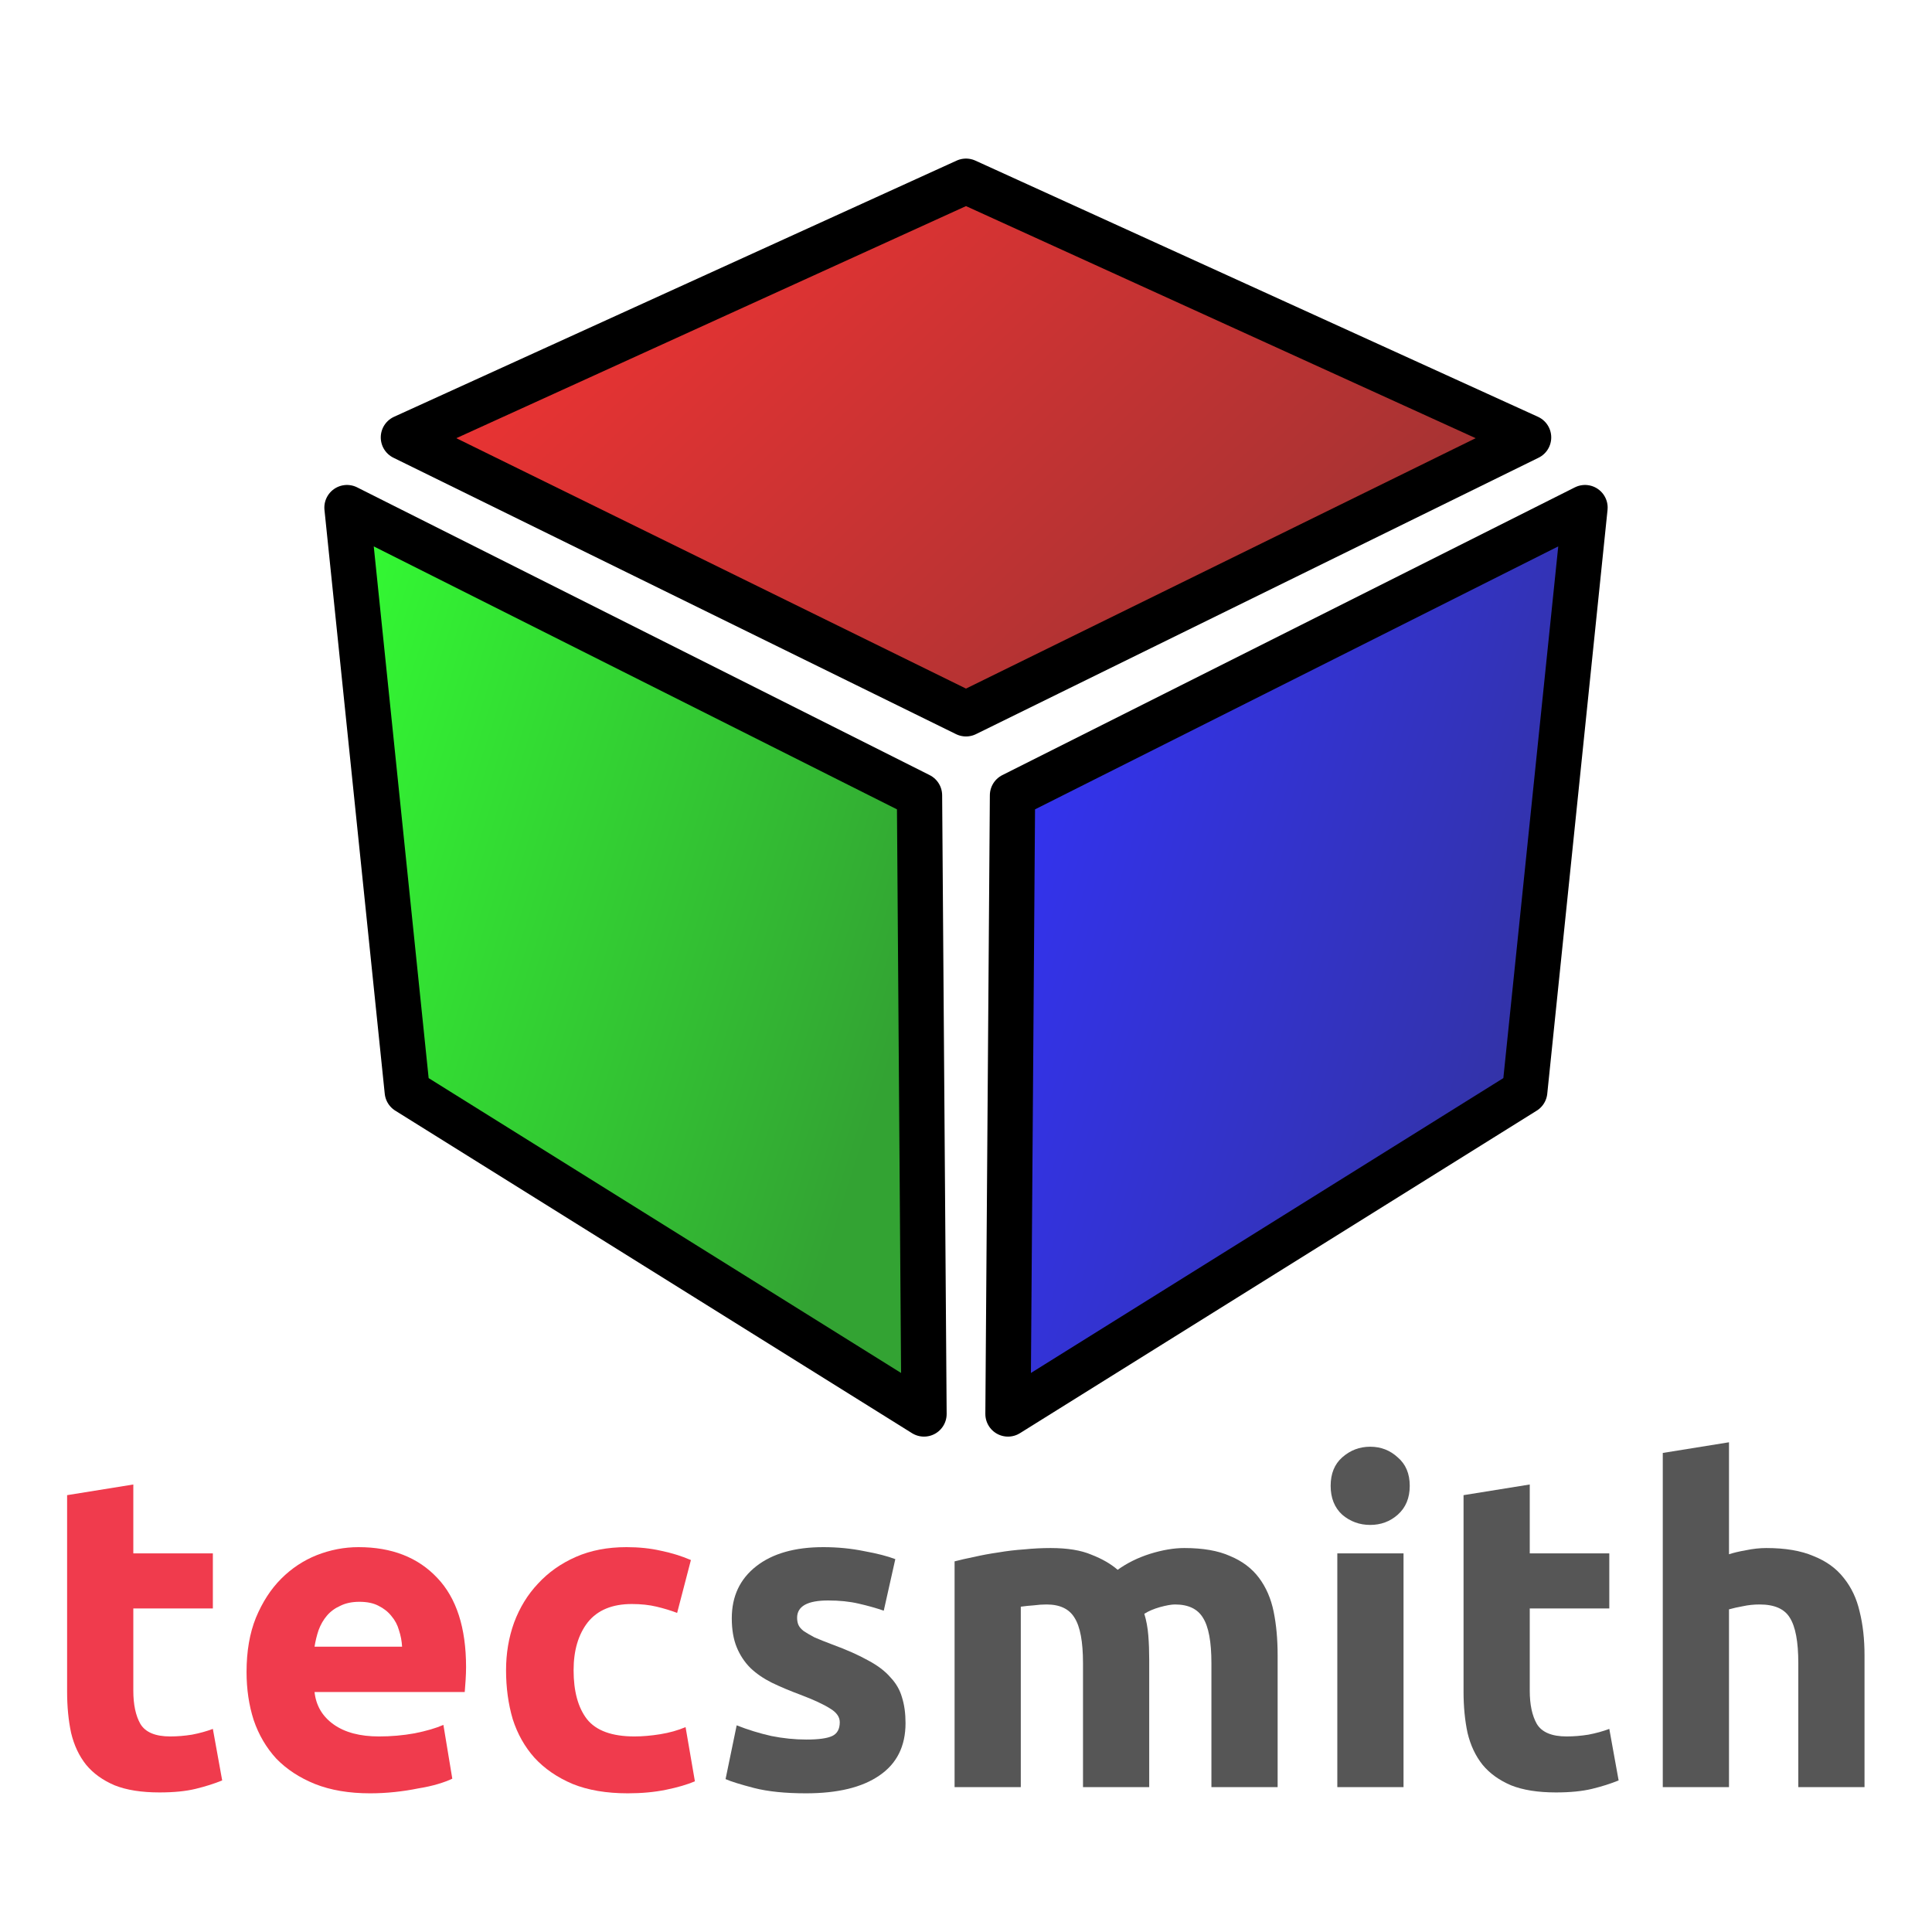
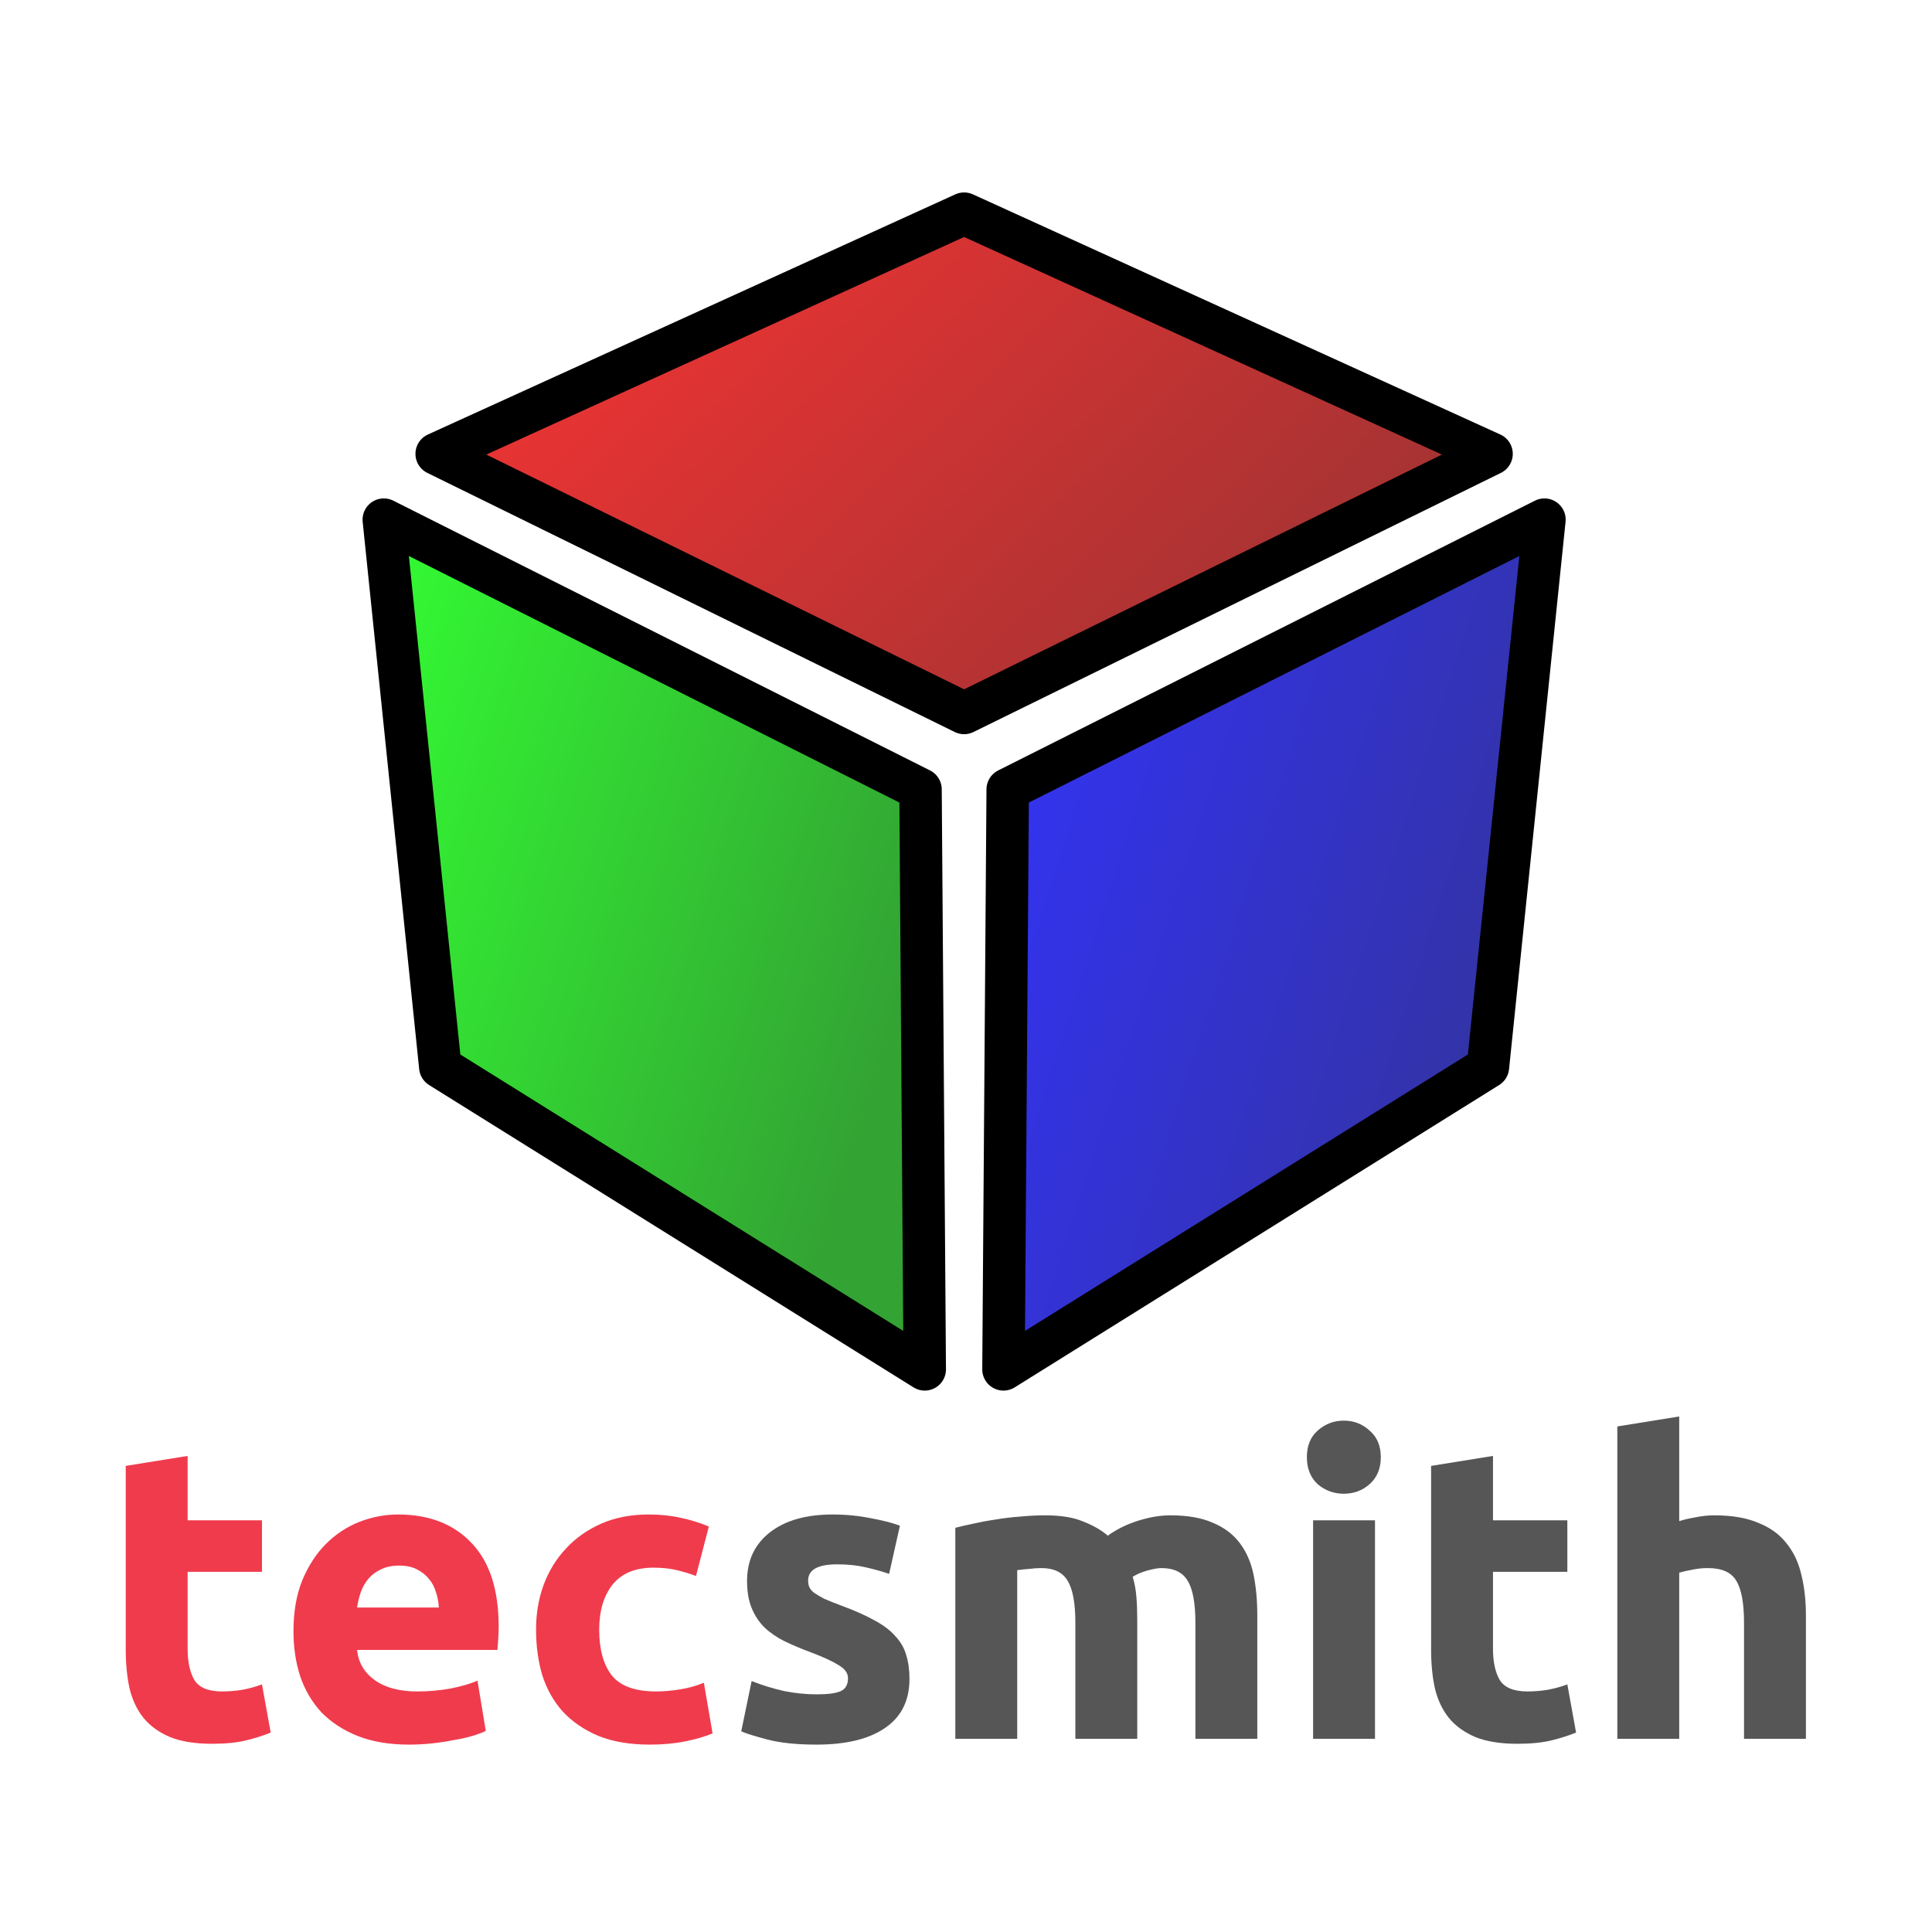
- <svg xmlns="http://www.w3.org/2000/svg" version="1.1" width="1536" height="1536">
+ <svg xmlns="http://www.w3.org/2000/svg" version="1.1" width="1024" height="1024">
  <defs>
    <linearGradient id="grad-red" x1="0%" y1="0%" x2="100%" y2="50%">
      <stop offset="0%" style="stop-color: #fb0000; stop-opacity: 0.8" />
      <stop offset="100%" style="stop-color: #8c0000; stop-opacity: 0.8" />
    </linearGradient>
    <linearGradient id="grad-green" x1="0%" y1="0%" x2="100%" y2="50%">
      <stop offset="0%" style="stop-color: #00fb00; stop-opacity: 0.8" />
      <stop offset="100%" style="stop-color: #008c00; stop-opacity: 0.8" />
    </linearGradient>
    <linearGradient id="grad-blue" x1="0%" y1="0%" x2="100%" y2="50%">
      <stop offset="0%" style="stop-color: #0000fb; stop-opacity: 0.8" />
      <stop offset="100%" style="stop-color: #00008c; stop-opacity: 0.8" />
    </linearGradient>
  </defs>
-   <path stroke="#000" stroke-width="36" fill="url(#grad-red)" d="M 768 567.501 L 1215.283 347.75 L 768 144.077 L 320.717 347.75 Z" stroke-linecap="round" stroke-linejoin="round" />
-   <path stroke="#000" stroke-width="36" fill="url(#grad-green)" d="M 731.034 632.32 L 275.866 403.558 L 323.789 867.738 L 734.618 1124.147 Z" stroke-linecap="round" stroke-linejoin="round" />
-   <path stroke="#000" stroke-width="36" fill="url(#grad-blue)" d="M 804.966 632.32 L 1260.134 403.558 L 1212.211 867.738 L 801.382 1124.147 Z" stroke-linecap="round" stroke-linejoin="round" />
-   <g style="fill-opacity:1;stroke-width:18;stroke-opacity:1">
-     <path fill="#f03b4d" d="m 53.353,1188.695 52.639,-8.479 0,54.758 63.237,0 0,43.807 -63.237,0 0,65.357 q 0,16.604 5.652,26.496 6.006,9.892 23.67,9.892 8.479,0 17.311,-1.413 9.185,-1.766 16.604,-4.593 l 7.419,40.98 q -9.539,3.886 -21.197,6.712 -11.658,2.826 -28.616,2.826 -21.55,0 -35.681,-5.652 -14.131,-6.006 -22.61,-16.251 -8.479,-10.598 -12.012,-25.436 -3.18,-14.838 -3.18,-32.855 l 0,-156.15 z" />
-     <path fill="#f03b4d" d="m 196.018,1329.301 q 0,-24.73 7.419,-43.1 7.772,-18.724 20.137,-31.089 12.365,-12.365 28.262,-18.724 16.251,-6.359 33.208,-6.359 39.567,0 62.531,24.376 22.963,24.023 22.963,71.009 0,4.593 -0.353,10.245 -0.353,5.299 -0.707,9.539 l -119.409,0 q 1.766,16.251 15.191,25.79 13.425,9.539 36.035,9.539 14.484,0 28.262,-2.473 14.131,-2.826 22.963,-6.712 l 7.066,42.747 q -4.239,2.12 -11.305,4.239 -7.066,2.12 -15.898,3.533 -8.479,1.766 -18.371,2.826 -9.892,1.06 -19.784,1.06 -25.083,0 -43.807,-7.419 -18.371,-7.419 -30.735,-20.137 -12.012,-13.071 -18.017,-30.735 -5.652,-17.664 -5.652,-38.154 z m 123.648,-20.137 q -0.353,-6.712 -2.473,-13.071 -1.766,-6.359 -6.006,-11.305 -3.886,-4.946 -10.245,-8.125 -6.006,-3.179 -15.191,-3.179 -8.832,0 -15.191,3.179 -6.359,2.826 -10.598,7.772 -4.239,4.946 -6.712,11.658 -2.12,6.359 -3.18,13.071 l 69.596,0 z" />
-     <path fill="#f03b4d" d="m 402.328,1327.887 q 0,-20.137 6.359,-37.801 6.712,-18.017 19.077,-31.089 12.365,-13.425 30.029,-21.197 17.664,-7.772 40.274,-7.772 14.838,0 27.203,2.826 12.365,2.473 24.023,7.419 l -10.952,42.04 q -7.419,-2.826 -16.251,-4.946 -8.832,-2.12 -19.784,-2.12 -23.316,0 -34.975,14.485 -11.305,14.484 -11.305,38.154 0,25.083 10.598,38.861 10.952,13.778 37.801,13.778 9.539,0 20.49,-1.766 10.952,-1.766 20.137,-5.652 l 7.419,43.1 q -9.185,3.886 -22.963,6.712 -13.778,2.826 -30.382,2.826 -25.436,0 -43.807,-7.419 -18.371,-7.772 -30.382,-20.843 -11.658,-13.071 -17.311,-30.735 -5.299,-18.017 -5.299,-38.861 z" />
-     <path fill="#565656" d="m 641.145,1382.999 q 14.484,0 20.49,-2.826 6.006,-2.826 6.006,-10.952 0,-6.359 -7.772,-10.952 -7.772,-4.946 -23.67,-10.952 -12.365,-4.593 -22.61,-9.539 -9.892,-4.946 -16.957,-11.658 -7.066,-7.066 -10.952,-16.604 -3.886,-9.539 -3.886,-22.963 0,-26.143 19.43,-41.334 19.43,-15.191 53.345,-15.191 16.957,0 32.502,3.18 15.544,2.826 24.73,6.359 l -9.185,40.98 q -9.185,-3.179 -20.137,-5.652 -10.598,-2.473 -24.023,-2.473 -24.73,0 -24.73,13.778 0,3.179 1.06,5.652 1.06,2.473 4.239,4.946 3.18,2.12 8.479,4.946 5.652,2.473 14.131,5.652 17.311,6.359 28.616,12.718 11.305,6.006 17.664,13.425 6.712,7.066 9.185,15.898 2.826,8.832 2.826,20.49 0,27.556 -20.844,41.687 -20.49,14.131 -58.291,14.131 -24.73,0 -41.334,-4.239 -16.251,-4.239 -22.61,-7.066 l 8.832,-42.747 q 13.425,5.299 27.556,8.479 14.131,2.826 27.909,2.826 z" />
-     <path fill="#565656" d="m 861.018,1322.235 q 0,-25.436 -6.712,-36.035 -6.359,-10.598 -22.257,-10.598 -4.946,0 -10.245,0.707 -5.299,0.353 -10.245,1.06 l 0,143.432 -52.639,0 0,-179.466 q 6.712,-1.766 15.544,-3.533 9.185,-2.12 19.077,-3.533 10.245,-1.766 20.844,-2.473 10.598,-1.06 20.844,-1.06 20.137,0 32.502,5.299 12.718,4.946 20.844,12.011 11.305,-8.125 25.789,-12.718 14.838,-4.593 27.203,-4.593 22.257,0 36.388,6.359 14.484,6.006 22.963,17.311 8.479,11.305 11.658,26.849 3.179,15.544 3.179,34.621 l 0,104.924 -52.639,0 0,-98.565 q 0,-25.436 -6.712,-36.035 -6.359,-10.598 -22.257,-10.598 -4.239,0 -12.012,2.12 -7.419,2.12 -12.365,5.299 2.473,8.126 3.18,17.311 0.707,8.832 0.707,19.077 l 0,101.391 -52.639,0 0,-98.565 z" />
-     <path fill="#565656" d="m 1115.848,1420.8 -52.639,0 0,-185.825 52.639,0 0,185.825 z m 4.946,-239.524 q 0,14.485 -9.539,22.963 -9.185,8.125 -21.903,8.125 -12.718,0 -22.257,-8.125 -9.185,-8.479 -9.185,-22.963 0,-14.485 9.185,-22.61 9.539,-8.479 22.257,-8.479 12.718,0 21.903,8.479 9.539,8.125 9.539,22.61 z" />
-     <path fill="#565656" d="m 1163.563,1188.695 52.639,-8.479 0,54.758 63.237,0 0,43.807 -63.237,0 0,65.357 q 0,16.604 5.652,26.496 6.006,9.892 23.67,9.892 8.479,0 17.311,-1.413 9.185,-1.766 16.604,-4.593 l 7.419,40.98 q -9.539,3.886 -21.197,6.712 -11.658,2.826 -28.616,2.826 -21.55,0 -35.681,-5.652 -14.131,-6.006 -22.61,-16.251 -8.479,-10.598 -12.011,-25.436 -3.179,-14.838 -3.179,-32.855 l 0,-156.15 z" />
-     <path fill="#565656" d="m 1321.96,1420.8 0,-265.666 52.639,-8.479 0,89.026 q 5.299,-1.766 13.425,-3.179 8.479,-1.766 16.251,-1.766 22.61,0 37.448,6.359 15.191,6.006 24.023,17.311 9.185,11.305 12.718,26.849 3.886,15.544 3.886,34.621 l 0,104.924 -52.639,0 0,-98.565 q 0,-25.436 -6.712,-36.035 -6.359,-10.598 -24.023,-10.598 -7.066,0 -13.425,1.413 -6.006,1.06 -10.952,2.473 l 0,141.312 -52.639,0 z" />
+   <path stroke="#000" stroke-width="22.5" fill="url(#grad-red)" d="M 511 377.888 L 790.552 240.544 L 511 113.248 L 231.448 240.544 Z" stroke-linecap="round" stroke-linejoin="round" />
+   <path stroke="#000" stroke-width="22.5" fill="url(#grad-green)" d="M 487.896 418.4 L 203.416 275.424 L 233.368 565.536 L 490.136 725.792 Z" stroke-linecap="round" stroke-linejoin="round" />
+   <path stroke="#000" stroke-width="22.5" fill="url(#grad-blue)" d="M 534.104 418.4 L 818.584 275.424 L 788.632 565.536 L 531.864 725.792 Z" stroke-linecap="round" stroke-linejoin="round" />
+   <g id="text">
+     <path d="m 66.64,776.955 32.804,-5.284 0,34.125 39.409,0 0,27.3 -39.409,0 0,40.73 q 0,10.348 3.523,16.512 3.743,6.164 14.751,6.164 5.284,0 10.788,-0.881 5.724,-1.101 10.348,-2.862 l 4.623,25.539 q -5.944,2.422 -13.21,4.183 -7.265,1.761 -17.833,1.761 -13.43,0 -22.236,-3.523 -8.806,-3.743 -14.09,-10.127 -5.284,-6.605 -7.485,-15.852 -1.981,-9.247 -1.981,-20.475 l 0,-97.311 z" stroke="none" fill="#f03b4d" />
+     <path d="m 155.547,864.579 q 0,-15.411 4.623,-26.86 4.844,-11.668 12.549,-19.374 7.706,-7.706 17.613,-11.668 10.127,-3.963 20.695,-3.963 24.658,0 38.968,15.191 14.31,14.971 14.31,44.252 0,2.862 -0.22,6.385 -0.22,3.302 -0.44,5.944 l -74.414,0 q 1.101,10.127 9.467,16.072 8.366,5.944 22.456,5.944 9.027,0 17.613,-1.541 8.806,-1.761 14.31,-4.183 l 4.403,26.639 q -2.642,1.321 -7.045,2.642 -4.403,1.321 -9.907,2.202 -5.284,1.101 -11.448,1.761 -6.164,0.66 -12.329,0.66 -15.631,0 -27.3,-4.623 -11.448,-4.623 -19.154,-12.549 -7.485,-8.146 -11.228,-19.154 -3.523,-11.008 -3.523,-23.777 z m 77.056,-12.549 q -0.22,-4.183 -1.541,-8.146 -1.101,-3.963 -3.743,-7.045 -2.422,-3.082 -6.385,-5.064 -3.743,-1.981 -9.467,-1.981 -5.504,0 -9.467,1.981 -3.963,1.761 -6.605,4.844 -2.642,3.082 -4.183,7.265 -1.321,3.963 -1.981,8.146 l 43.372,0 z" stroke="none" fill="#f03b4d" />
+     <path d="m 284.117,863.698 q 0,-12.549 3.963,-23.557 4.183,-11.228 11.889,-19.374 7.706,-8.366 18.714,-13.21 11.008,-4.844 25.098,-4.844 9.247,0 16.952,1.761 7.706,1.541 14.971,4.623 l -6.825,26.199 q -4.623,-1.761 -10.127,-3.082 -5.504,-1.321 -12.329,-1.321 -14.531,0 -21.796,9.027 -7.045,9.027 -7.045,23.777 0,15.631 6.605,24.218 6.825,8.586 23.557,8.586 5.944,0 12.769,-1.101 6.825,-1.101 12.549,-3.523 l 4.623,26.86 q -5.724,2.422 -14.31,4.183 -8.586,1.761 -18.934,1.761 -15.852,0 -27.3,-4.623 -11.448,-4.844 -18.934,-12.989 -7.265,-8.146 -10.788,-19.154 -3.302,-11.228 -3.302,-24.218 z" stroke="none" fill="#f03b4d" />
+     <path d="m 432.945,898.043 q 9.027,0 12.769,-1.761 3.743,-1.761 3.743,-6.825 0,-3.963 -4.844,-6.825 -4.844,-3.082 -14.751,-6.825 -7.706,-2.862 -14.09,-5.944 -6.164,-3.082 -10.568,-7.265 -4.403,-4.403 -6.825,-10.348 -2.422,-5.944 -2.422,-14.31 0,-16.292 12.109,-25.759 12.109,-9.467 33.244,-9.467 10.568,0 20.255,1.981 9.687,1.761 15.411,3.963 l -5.724,25.539 q -5.724,-1.981 -12.549,-3.523 -6.605,-1.541 -14.971,-1.541 -15.411,0 -15.411,8.586 0,1.981 0.66,3.523 0.66,1.541 2.642,3.082 1.981,1.321 5.284,3.082 3.523,1.541 8.806,3.523 10.788,3.963 17.833,7.926 7.045,3.743 11.008,8.366 4.183,4.403 5.724,9.907 1.761,5.504 1.761,12.769 0,17.172 -12.989,25.979 -12.769,8.806 -36.326,8.806 -15.411,0 -25.759,-2.642 -10.127,-2.642 -14.09,-4.403 l 5.504,-26.639 q 8.366,3.302 17.172,5.284 8.806,1.761 17.393,1.761 z" stroke="none" fill="#565656" />
+     <path d="m 569.967,860.175 q 0,-15.852 -4.183,-22.456 -3.963,-6.605 -13.87,-6.605 -3.082,0 -6.385,0.44 -3.302,0.22 -6.385,0.66 l 0,89.385 -32.804,0 0,-111.841 q 4.183,-1.101 9.687,-2.202 5.724,-1.321 11.889,-2.202 6.385,-1.101 12.989,-1.541 6.605,-0.66 12.989,-0.66 12.549,0 20.255,3.302 7.926,3.082 12.989,7.485 7.045,-5.064 16.072,-7.926 9.247,-2.862 16.952,-2.862 13.87,0 22.676,3.963 9.027,3.743 14.31,10.788 5.284,7.045 7.265,16.732 1.981,9.687 1.981,21.576 l 0,65.388 -32.804,0 0,-61.425 q 0,-15.852 -4.183,-22.456 -3.963,-6.605 -13.87,-6.605 -2.642,0 -7.485,1.321 -4.623,1.321 -7.706,3.302 1.541,5.064 1.981,10.788 0.44,5.504 0.44,11.889 l 0,63.186 -32.804,0 0,-61.425 z" stroke="none" fill="#565656" />
+     <path d="m 728.775,921.6 -32.804,0 0,-115.804 32.804,0 0,115.804 z m 3.082,-149.268 q 0,9.027 -5.944,14.31 -5.724,5.064 -13.65,5.064 -7.926,0 -13.87,-5.064 -5.724,-5.284 -5.724,-14.31 0,-9.027 5.724,-14.09 5.944,-5.284 13.87,-5.284 7.926,0 13.65,5.284 5.944,5.064 5.944,14.09 z" stroke="none" fill="#565656" />
+     <path d="m 758.51,776.955 32.804,-5.284 0,34.125 39.409,0 0,27.3 -39.409,0 0,40.73 q 0,10.348 3.523,16.512 3.743,6.164 14.751,6.164 5.284,0 10.788,-0.881 5.724,-1.101 10.348,-2.862 l 4.623,25.539 q -5.944,2.422 -13.21,4.183 -7.265,1.761 -17.833,1.761 -13.43,0 -22.236,-3.523 -8.806,-3.743 -14.09,-10.127 -5.284,-6.605 -7.485,-15.852 -1.981,-9.247 -1.981,-20.475 l 0,-97.311 z" stroke="none" fill="#565656" />
+     <path d="m 857.221,921.6 0,-165.56 32.804,-5.284 0,55.48 q 3.302,-1.101 8.366,-1.981 5.284,-1.101 10.127,-1.101 14.09,0 23.337,3.963 9.467,3.743 14.971,10.788 5.724,7.045 7.926,16.732 2.422,9.687 2.422,21.576 l 0,65.388 -32.804,0 0,-61.425 q 0,-15.852 -4.183,-22.456 -3.963,-6.605 -14.971,-6.605 -4.403,0 -8.366,0.881 -3.743,0.66 -6.825,1.541 l 0,88.064 -32.804,0 z" stroke="none" fill="#565656" />
  </g>
</svg>
